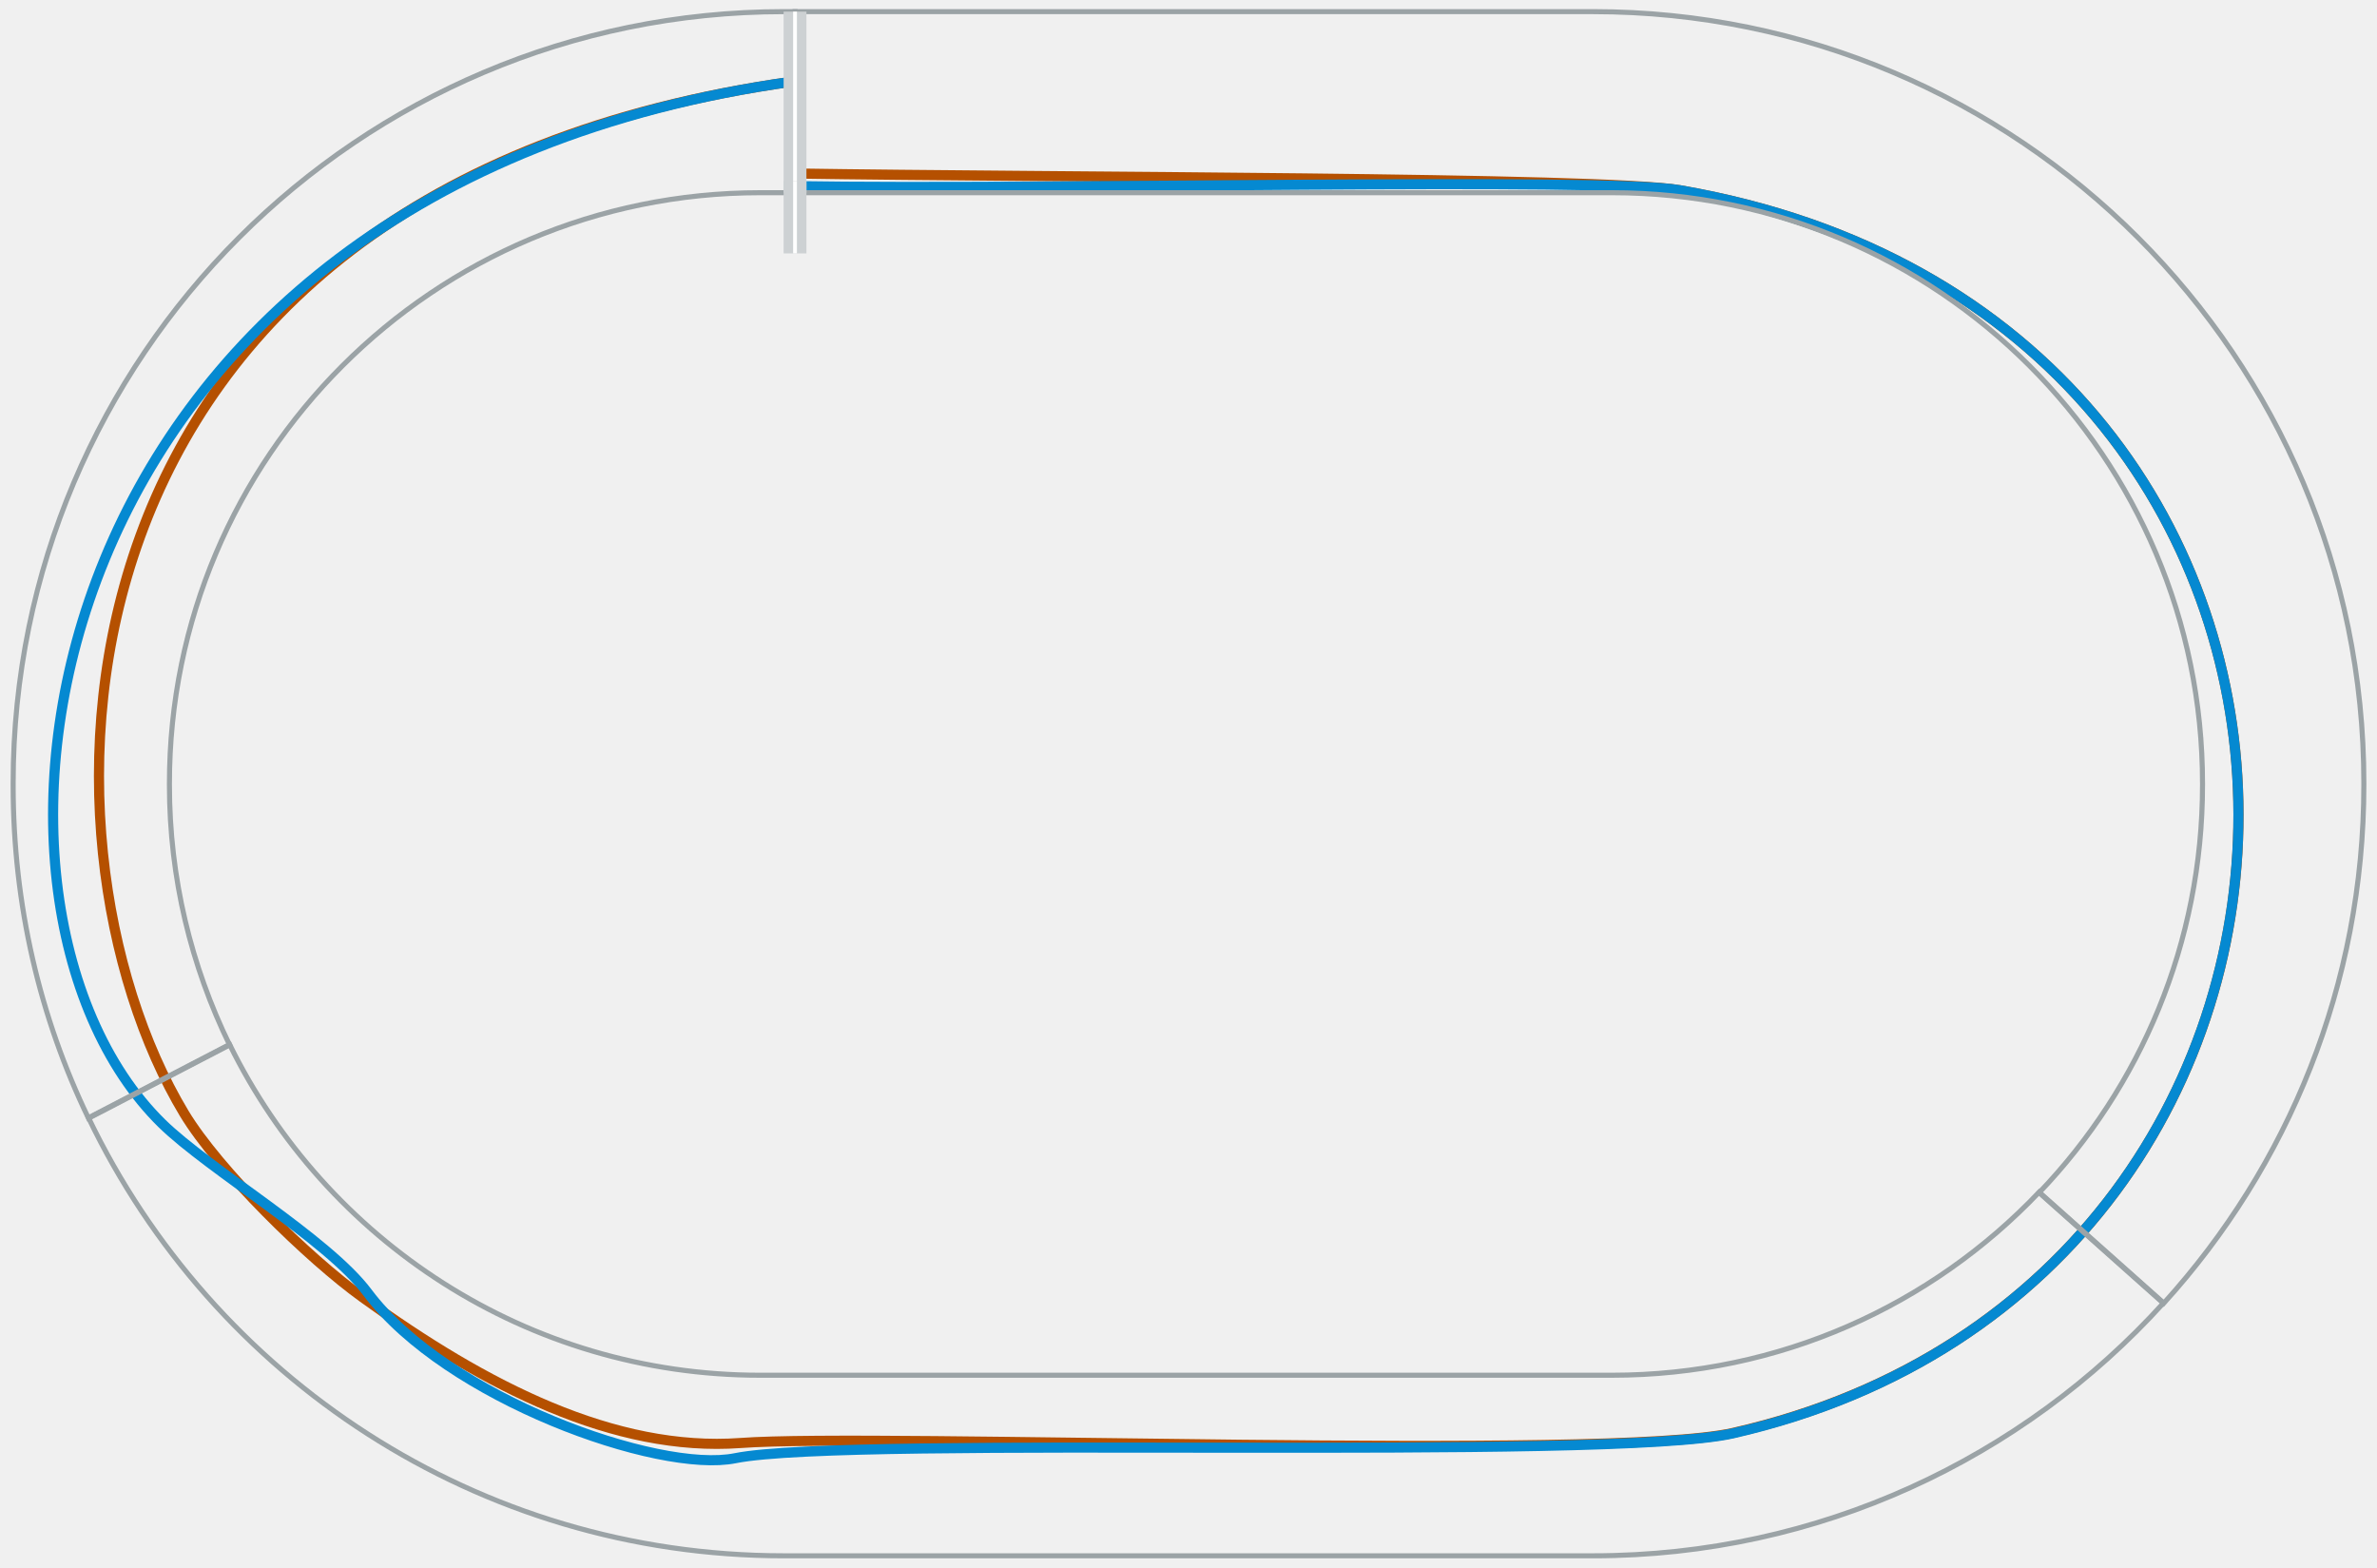
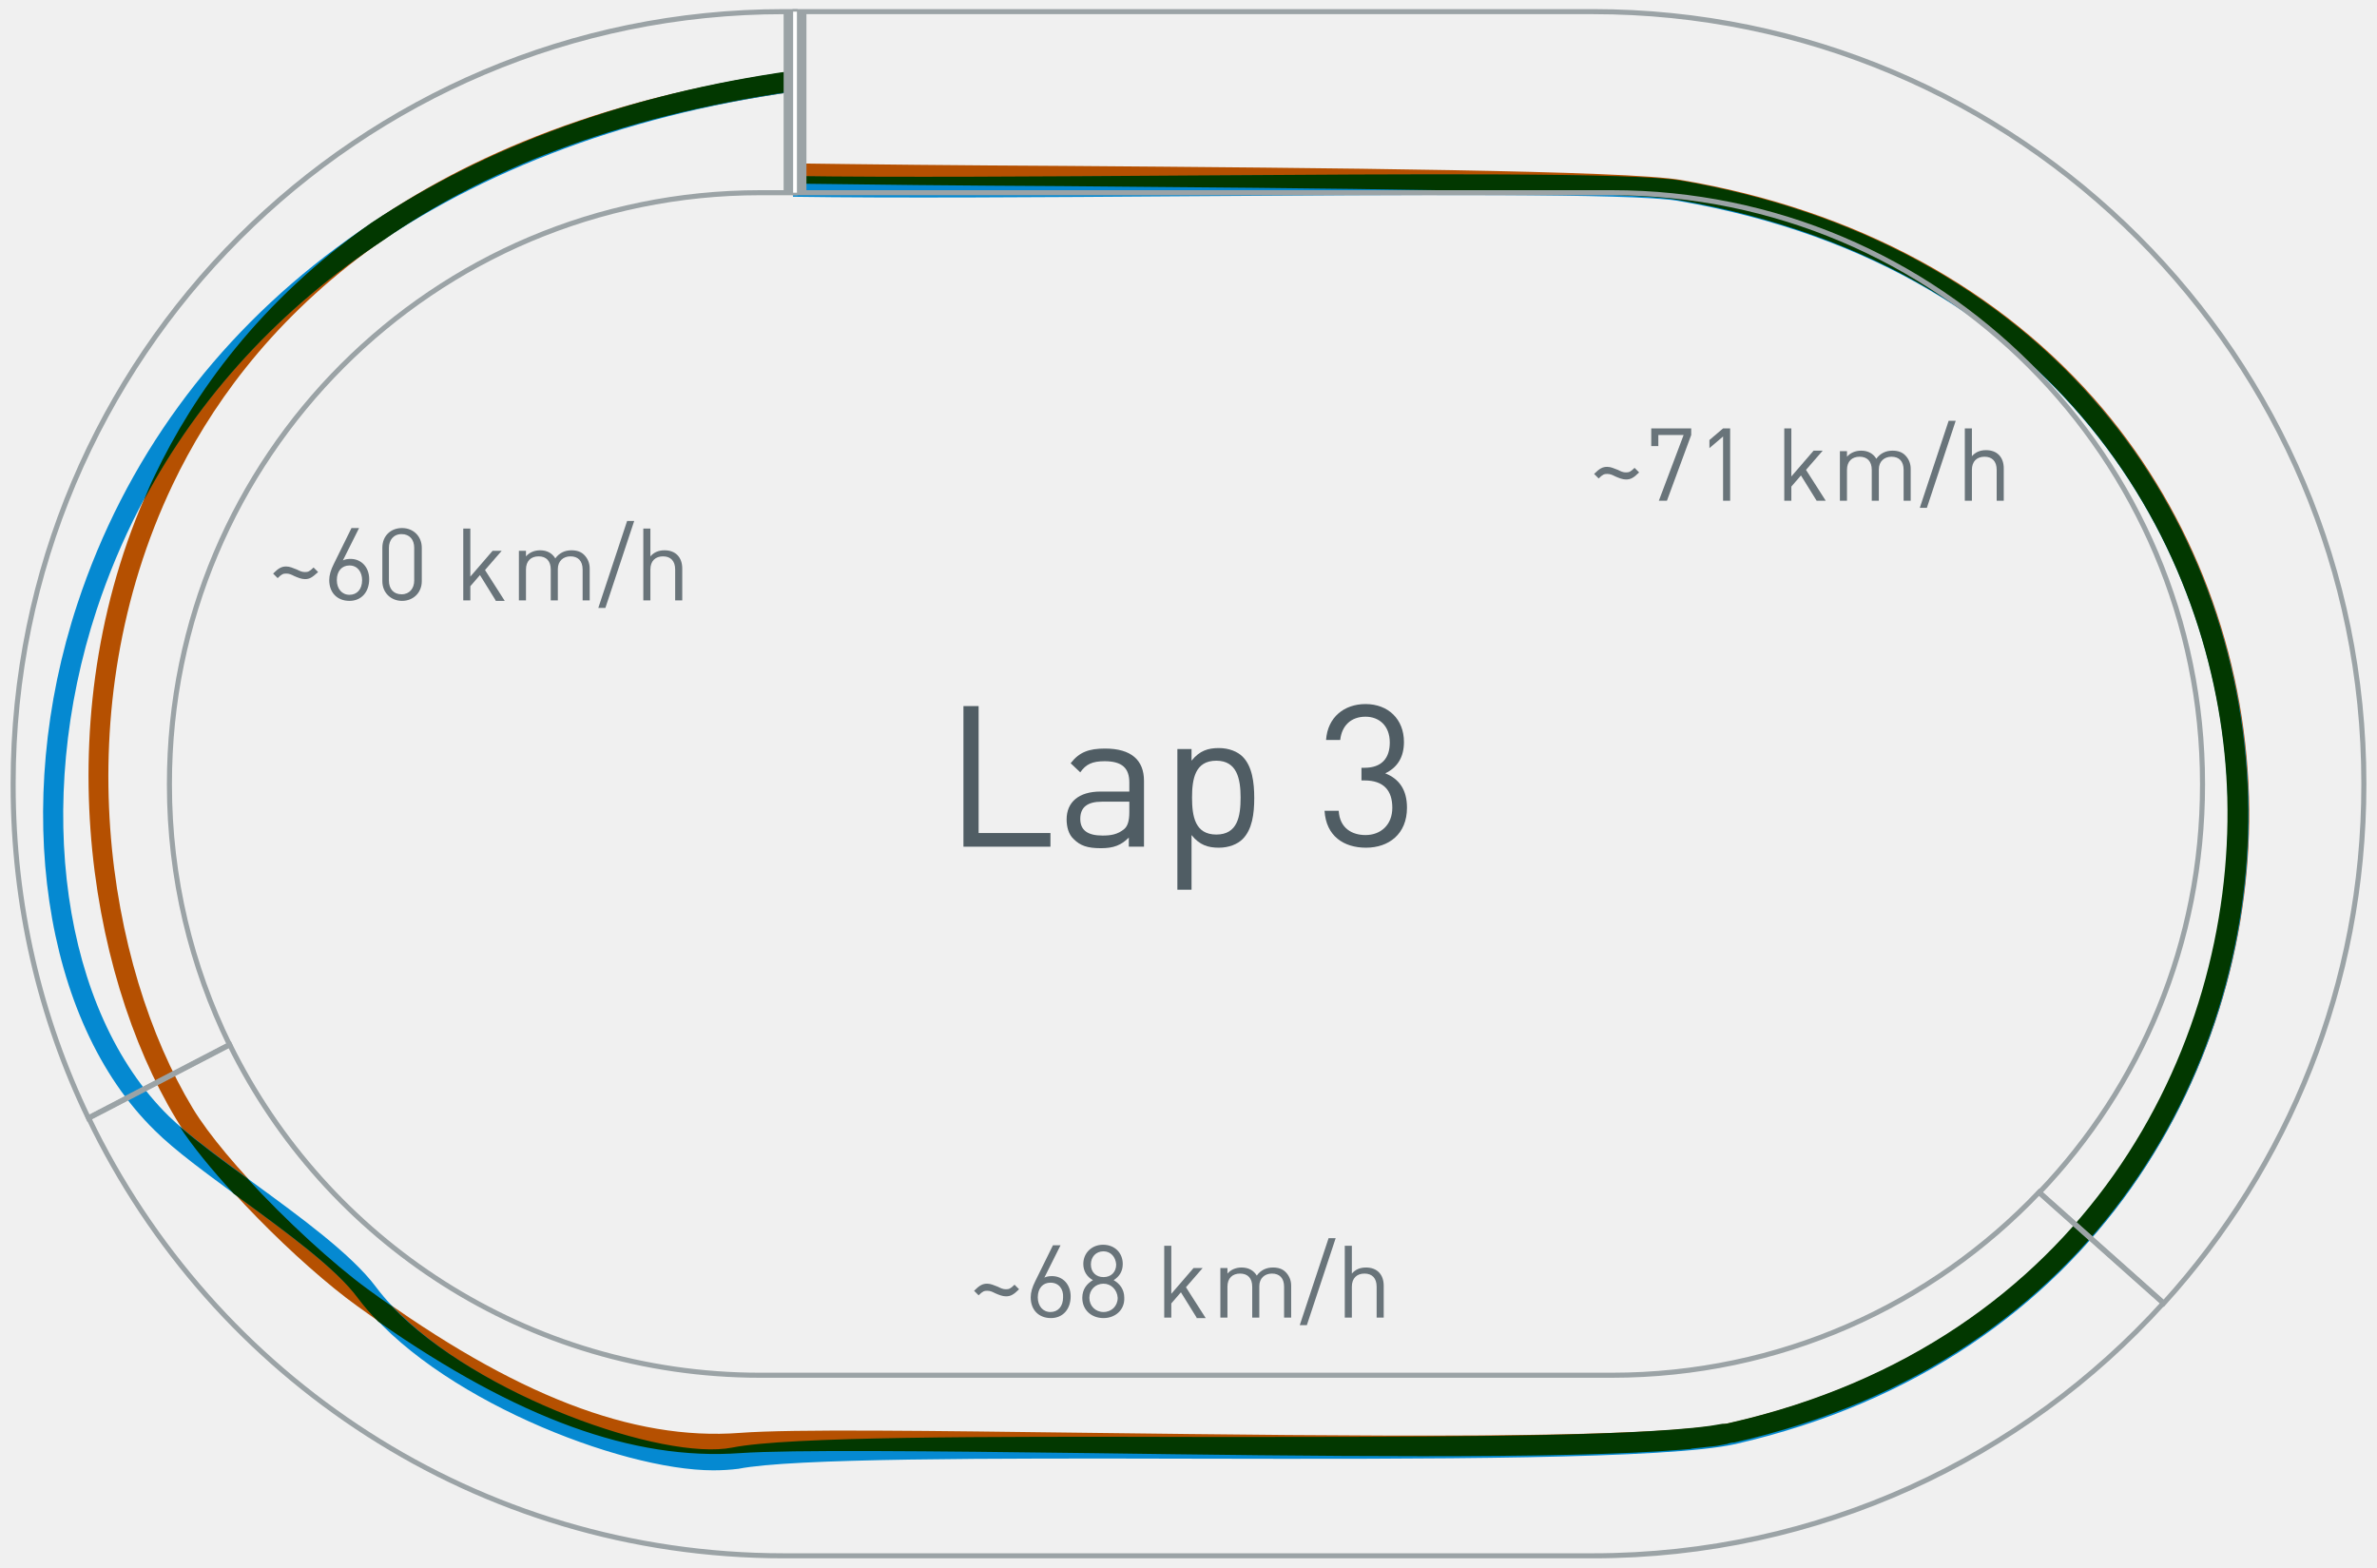
<svg xmlns="http://www.w3.org/2000/svg" version="1.1" id="Layer_1" x="0px" y="0px" viewBox="0 0 470 310" enable-background="new 0 0 470 310" xml:space="preserve">
  <g id="start">
    <g id="_x33_">
-       <path fill="none" stroke="#B55000" stroke-width="2" stroke-miterlimit="10" d="M156.9,16.1C5.2,37.3,4.3,166.7,36.4,220.1    c6.8,11.3,24.6,28.7,35.3,36.4c24.4,17.7,49.8,30.6,74.7,28.8c26.8-2,171.7,3.6,196.3-2C477,252.8,478.3,62.8,332.1,37.6    c-15-2.6-125-2.5-175.2-3.3" />
-       <path fill="none" stroke="#0589D1" stroke-width="2" stroke-miterlimit="10" d="M156.9,16.1C5.2,37.3-12.9,178,32,222.1    c9.4,9.2,32.8,22.9,40.7,33.5c15.6,20.8,57.5,35.8,72.7,32.7c23-4.6,172.4,0.7,197.2-4.9C477,252.8,478.3,62.8,332.1,37.6    c-15-2.6-125,0-175.2-0.8" />
+       <path fill="#B55001" d="M281.4,288c-20.5,0-43.5-0.3-65.3-0.6c-31.8-0.4-59.3-0.8-69.5,0c-22.2,1.6-46.3-7.7-76-29.2    c-11.4-8.2-29.1-25.8-35.8-37C17.3,192.2,8.6,140.1,30.6,94c14.5-30.4,48.2-69,126-79.9l0.6,4C81.1,28.7,48.3,66.2,34.2,95.7    c-21.4,44.8-13,95.4,3.9,123.4c6.4,10.6,23.9,28,34.8,35.8c28.9,21,52.2,30,73.4,28.4c10.4-0.8,38-0.4,69.9,0    c49.5,0.6,111.2,1.4,126.1-2c69.8-15.9,99.7-73.6,98.3-123.6c-1.2-46.1-30.5-104.7-108.8-118.2c-10.6-1.8-72.1-2.3-121.6-2.7    c-20.1-0.2-39.1-0.3-53.3-0.5l0.1-4c14.1,0.2,33.1,0.4,53.3,0.5c52.2,0.4,111.3,0.9,122.2,2.8c34.5,5.9,63.2,21.5,83.2,45.1    c17.9,21.2,28.2,48.5,29,76.9c1.4,51.7-29.4,111.2-101.4,127.7C334.1,287.4,310.2,288,281.4,288z" />
+       <path fill="#0589D1" d="M141,290.7c-18.4,0-55.4-14.5-70-33.9c-4.5-6-14.2-13-23.5-19.9c-6.7-4.9-13-9.5-16.9-13.4    C8.5,201.9,2.2,159,15.3,119.4C34.1,62.4,85.6,24,156.6,14.1l0.6,4C87.7,27.8,37.4,65.2,19.1,120.6    c-12.6,38.3-6.8,79.4,14.3,100.1c3.8,3.7,10,8.2,16.5,13c9.6,7,19.6,14.3,24.4,20.7c14.9,19.9,56.2,34.9,70.7,32    c11.1-2.2,50.1-2.2,91.4-2.1c45.7,0,92.9,0.1,105.8-2.8c69.8-15.9,99.7-73.6,98.3-123.6c-1.2-46.1-30.5-104.7-108.8-118.2    c-8.9-1.5-53.7-1.2-97-0.9c-28.5,0.2-58.1,0.4-77.9,0.1l0.1-4c19.8,0.3,49.3,0.1,77.8-0.1c45.5-0.3,88.5-0.6,97.7,1    c34.5,5.9,63.2,21.5,83.2,45.1c17.9,21.2,28.2,48.5,29,76.9c1.4,51.7-29.4,111.2-101.4,127.7c-13.3,3-60.7,3-106.6,2.9    c-41.1-0.1-80-0.1-90.6,2C144.4,290.6,142.8,290.7,141,290.7z" />
+       <g>
+         <path fill="#023800" d="M444.5,157.7c-0.8-28.4-11-55.7-29-76.9c-19.9-23.6-48.7-39.2-83.2-45.1c-9.2-1.6-52.2-1.3-97.7-1     c-28.5,0.2-58,0.4-77.8,0.1l0,1.5c14.2,0.2,33.1,0.4,53.2,0.5c49.5,0.4,111,0.9,121.6,2.7c78.3,13.5,107.6,72.1,108.8,118.2     c1.3,50.1-28.5,107.7-98.3,123.6c-0.4,0.1-0.7,0.2-1.2,0.2c-0.1,0-0.2,0-0.3,0c-0.4,0.1-0.8,0.1-1.2,0.2c-0.2,0-0.4,0.1-0.6,0.1     c-0.2,0-0.4,0.1-0.6,0.1c-16.7,2.3-60,2.2-102,2.2c-41.3-0.1-80.4-0.1-91.4,2.1c-13.6,2.7-50.4-10.2-67.4-28     c-1.6-1.1-3.2-2.2-4.8-3.4c-6.7-4.9-16.1-13.5-23.7-21.8c-5.1-3.7-9.8-7.2-13.4-10.3c2.6,4,6.4,8.6,10.7,13.3     c0.4,0.3,0.7,0.5,1.1,0.8c9.4,6.9,19.1,13.9,23.5,19.9c1.2,1.6,2.5,3.1,4,4.6c27.6,19.2,50.4,27.5,71.5,26     c10.2-0.7,37.7-0.4,69.5,0c21.8,0.3,44.8,0.6,65.3,0.6c21.2,0,39.8-0.3,51.7-1.3c0.4,0,0.7-0.1,1.1-0.1c0.2,0,0.4,0,0.6-0.1     c1.3-0.1,2.6-0.3,3.7-0.4c0,0,0.1,0,0.1,0c1.1-0.1,2.1-0.3,3.1-0.5c0.1,0,0.2,0,0.3-0.1c0.4-0.1,0.8-0.2,1.2-0.2     C415.1,268.9,445.9,209.4,444.5,157.7z" />
+         <path fill="#023800" d="M30.6,94c-0.8,1.6-1.5,3.3-2.2,5c11-20.7,27.1-38.1,47.4-51.5C95,34.1,121.2,23.1,157.2,18l-0.6-4     c-32.1,4.5-60.2,14.8-83.1,30C51.3,59.5,38.3,77.9,30.6,94z" />
+       </g>
+       <g>
+         <path fill="#69747A" d="M60.3,114.5c-0.7,0-1.4-0.3-2.1-0.6c-0.6-0.3-1-0.5-1.6-0.5c-0.6,0-0.9,0.1-1.7,0.9l-0.9-0.9     c1.1-1.1,1.7-1.4,2.6-1.4c0.7,0,1.3,0.3,2.1,0.6c0.6,0.3,1,0.5,1.6,0.5c0.6,0,0.9-0.1,1.7-0.9l0.9,0.9     C61.7,114.2,61.2,114.5,60.3,114.5z" />
+         <path fill="#69747A" d="M69.1,118.8c-2.4,0-4-1.6-4-4.1c0-1,0.3-2,0.9-3.2l3.5-7.1H71l-3.2,6.4c0.4-0.2,0.9-0.3,1.5-0.3     c2.2,0,3.7,1.7,3.7,4C73,117,71.5,118.8,69.1,118.8z M69.1,111.8c-1.5,0-2.5,1.1-2.5,2.9c0,1.7,1,2.9,2.5,2.9s2.5-1.1,2.5-2.9     C71.6,113.1,70.7,111.8,69.1,111.8z" />
+         <path fill="#69747A" d="M79.5,118.8c-2.2,0-3.9-1.6-3.9-3.9v-6.6c0-2.4,1.7-3.9,3.9-3.9c2.2,0,3.9,1.6,3.9,3.9v6.6     C83.4,117.2,81.7,118.8,79.5,118.8z M81.9,108.3c0-1.6-0.9-2.7-2.5-2.7c-1.6,0-2.5,1.2-2.5,2.7v6.5c0,1.6,0.9,2.7,2.5,2.7     c1.6,0,2.5-1.2,2.5-2.7V108.3z" />
+         <path fill="#69747A" d="M98,118.7l-3.1-5l-1.9,2.2v2.8h-1.4v-14.2h1.4v9.5l4.4-5.1h1.8l-3.3,3.8l3.9,6.1H98z" />
+         <path fill="#69747A" d="M115.2,118.7v-6.1c0-1.7-0.9-2.6-2.4-2.6c-1.4,0-2.5,0.9-2.5,2.5v6.2h-1.4v-6.1c0-1.7-0.9-2.6-2.4-2.6     s-2.5,0.9-2.5,2.6v6.1h-1.4v-9.8h1.4v1.1c0.7-0.8,1.7-1.2,2.8-1.2c1.4,0,2.4,0.6,3,1.6c0.8-1.1,1.9-1.6,3.2-1.6     c1.1,0,1.9,0.3,2.5,0.9c0.7,0.7,1.1,1.6,1.1,2.7v6.3H115.2z" />
+         <path fill="#69747A" d="M119.7,120.2h-1.4L124,103h1.4L119.7,120.2z" />
+         <path fill="#69747A" d="M133.5,118.7v-6.1c0-1.7-0.9-2.6-2.4-2.6s-2.5,0.9-2.5,2.6v6.1h-1.4v-14.2h1.4v5.5     c0.7-0.8,1.6-1.2,2.8-1.2c2.2,0,3.5,1.4,3.5,3.6v6.3H133.5z" />
+       </g>
+       <g>
+         <path fill="#69747A" d="M198.9,256.3c-0.7,0-1.4-0.3-2.1-0.6c-0.6-0.3-1-0.5-1.6-0.5c-0.6,0-0.9,0.1-1.7,0.9l-0.9-0.9     c1.1-1.1,1.7-1.4,2.6-1.4c0.7,0,1.3,0.3,2.1,0.6c0.6,0.3,1,0.5,1.6,0.5c0.6,0,0.9-0.1,1.7-0.9l0.9,0.9     C200.4,256,199.8,256.3,198.9,256.3z" />
+         <path fill="#69747A" d="M207.8,260.6c-2.4,0-4-1.6-4-4.1c0-1,0.3-2,0.9-3.2l3.5-7.1h1.5l-3.2,6.4c0.4-0.2,0.9-0.3,1.5-0.3     c2.2,0,3.7,1.7,3.7,4C211.7,258.8,210.2,260.6,207.8,260.6z M207.7,253.6c-1.5,0-2.5,1.1-2.5,2.9c0,1.7,1,2.9,2.5,2.9     s2.5-1.1,2.5-2.9C210.3,254.9,209.4,253.6,207.7,253.6z" />
+         <path fill="#69747A" d="M218.2,260.6c-2.4,0-4.2-1.6-4.2-4c0-1.7,0.9-2.8,2.1-3.5c-1.1-0.6-1.9-1.7-1.9-3.2     c0-2.2,1.7-3.8,3.9-3.8c2.3,0,3.9,1.6,3.9,3.8c0,1.5-0.7,2.5-1.8,3.2c1.2,0.7,2.1,1.8,2.1,3.5C222.4,259,220.5,260.6,218.2,260.6     z M218.2,253.8c-1.6,0-2.8,1.2-2.8,2.8c0,1.6,1.2,2.8,2.8,2.8c1.6,0,2.8-1.2,2.8-2.8C220.9,255,219.7,253.8,218.2,253.8z      M218.2,247.4c-1.5,0-2.5,1.1-2.5,2.6c0,1.5,1,2.5,2.5,2.5c1.5,0,2.5-1,2.5-2.5C220.6,248.5,219.6,247.4,218.2,247.4z" />
+         <path fill="#69747A" d="M236.6,260.5l-3.1-5l-1.9,2.2v2.8h-1.4v-14.2h1.4v9.5l4.4-5.1h1.8l-3.3,3.8l3.9,6.1H236.6z" />
+         <path fill="#69747A" d="M253.9,260.5v-6.1c0-1.7-0.9-2.6-2.4-2.6c-1.4,0-2.5,0.9-2.5,2.5v6.2h-1.4v-6.1c0-1.7-0.9-2.6-2.4-2.6     s-2.5,0.9-2.5,2.6v6.1h-1.4v-9.8h1.4v1.1c0.7-0.8,1.7-1.2,2.8-1.2c1.4,0,2.4,0.6,3,1.6c0.8-1.1,1.9-1.6,3.2-1.6     c1.1,0,1.9,0.3,2.5,0.9c0.7,0.7,1.1,1.6,1.1,2.7v6.3H253.9z" />
+         <path fill="#69747A" d="M258.4,262H257l5.7-17.2h1.4L258.4,262z" />
+         <path fill="#69747A" d="M272.2,260.5v-6.1c0-1.7-0.9-2.6-2.4-2.6s-2.5,0.9-2.5,2.6v6.1h-1.4v-14.2h1.4v5.5     c0.7-0.8,1.6-1.2,2.8-1.2c2.2,0,3.5,1.4,3.5,3.6v6.3H272.2z" />
+       </g>
+       <g>
+         <path fill="#69747A" d="M321.5,94.8c-0.7,0-1.4-0.3-2.1-0.6c-0.6-0.3-1-0.5-1.6-0.5c-0.6,0-0.9,0.1-1.7,0.9l-0.9-0.9     c1.1-1.1,1.7-1.4,2.6-1.4c0.7,0,1.3,0.3,2.1,0.6c0.6,0.3,1,0.5,1.6,0.5c0.6,0,0.9-0.1,1.7-0.9l0.9,0.9     C323,94.5,322.4,94.8,321.5,94.8z" />
+         <path fill="#69747A" d="M329.6,99H328l4.9-13h-5v2.2h-1.4v-3.5h7.9V86L329.6,99z" />
+         <path fill="#69747A" d="M340.7,99V86.3l-2.7,2.3V87l2.7-2.3h1.4V99H340.7z" />
+         <path fill="#69747A" d="M359.2,99l-3.1-5l-1.9,2.2V99h-1.4V84.7h1.4v9.5l4.4-5.1h1.8l-3.3,3.8L361,99H359.2z" />
+         <path fill="#69747A" d="M376.4,99v-6.1c0-1.7-0.9-2.6-2.4-2.6c-1.4,0-2.5,0.9-2.5,2.5V99h-1.4v-6.1c0-1.7-0.9-2.6-2.4-2.6     s-2.5,0.9-2.5,2.6V99h-1.4v-9.8h1.4v1.1c0.7-0.8,1.7-1.2,2.8-1.2c1.4,0,2.4,0.6,3,1.6c0.8-1.1,1.9-1.6,3.2-1.6     c1.1,0,1.9,0.3,2.5,0.9c0.7,0.7,1.1,1.6,1.1,2.7V99H376.4z" />
+         <path fill="#69747A" d="M381,100.4h-1.4l5.7-17.2h1.4L381,100.4z" />
+         <path fill="#69747A" d="M394.8,99v-6.1c0-1.7-0.9-2.6-2.4-2.6s-2.5,0.9-2.5,2.6V99h-1.4V84.7h1.4v5.5c0.7-0.8,1.6-1.2,2.8-1.2     c2.2,0,3.5,1.4,3.5,3.6V99H394.8z" />
+       </g>
+       <g>
+         <g>
+           <path fill="#505D64" d="M190.5,167.4v-27.8h3v25.1h14.2v2.7H190.5z" />
+           <path fill="#505D64" d="M223.2,167.4v-1.8c-1.5,1.5-3,2.1-5.5,2.1c-2.7,0-4.1-0.5-5.4-1.8c-1-0.9-1.4-2.4-1.4-3.9      c0-3.4,2.4-5.5,6.7-5.5h5.7v-1.8c0-2.8-1.4-4.2-4.9-4.2c-2.4,0-3.7,0.6-4.8,2.2l-1.9-1.8c1.7-2.2,3.6-2.9,6.8-2.9      c5.2,0,7.7,2.3,7.7,6.4v13H223.2z M223.2,158.5h-5.3c-2.9,0-4.3,1.1-4.3,3.4c0,2.2,1.4,3.3,4.4,3.3c1.6,0,3-0.2,4.3-1.3      c0.7-0.6,1-1.7,1-3.3V158.5z" />
+           <path fill="#505D64" d="M245.7,165.9c-1,1-2.7,1.7-4.7,1.7c-2.1,0-3.8-0.5-5.4-2.5v10.8h-2.8v-27.8h2.8v2.3      c1.6-2,3.3-2.5,5.4-2.5c2,0,3.7,0.7,4.7,1.7c1.9,1.9,2.3,5.1,2.3,8.2S247.6,164,245.7,165.9z M240.5,150.4      c-4.2,0-4.8,3.6-4.8,7.3s0.6,7.3,4.8,7.3c4.2,0,4.8-3.6,4.8-7.3S244.6,150.4,240.5,150.4z" />
+           <path fill="#505D64" d="M270.1,167.6c-4.4,0-7.9-2.3-8.2-7.3h2.8c0.2,3.5,2.7,4.8,5.3,4.8c3,0,5.3-2,5.3-5.4      c0-3.4-1.7-5.4-5.5-5.4h-0.6v-2.5h0.6c3.4,0,5-1.9,5-5c0-3.3-2.1-5.1-4.8-5.1c-2.9,0-4.7,1.8-5,4.6h-2.8      c0.3-4.5,3.6-7.1,7.8-7.1c4.5,0,7.6,3,7.6,7.5c0,2.9-1.2,5-3.7,6.2c2.8,1.1,4.3,3.3,4.3,6.8      C278.2,164.9,274.6,167.6,270.1,167.6z" />
+         </g>
+       </g>
    </g>
    <g>
      <path fill="none" stroke="#9BA3A6" stroke-miterlimit="10" d="M318.7,271.9H150.3c-46.1,0-85.9-26.7-104.9-65.4L17.5,221    c24.6,51.3,76.9,86.6,137.5,86.6H315c44.7,0,85-19.3,112.8-50l-24.6-21.9C381.9,258.1,351.9,271.9,318.7,271.9z" />
      <path fill="none" stroke="#9BA3A6" stroke-miterlimit="10" d="M33.5,155.2v-0.3c0-64.5,52.3-116.8,116.8-116.8h6.9V2.3H155    C70.9,2.3,2.6,70.6,2.6,154.8v0.5c0,23.6,5.3,45.9,14.9,65.8l27.9-14.5C37.8,191,33.5,173.6,33.5,155.2z" />
      <path fill="none" stroke="#9BA3A6" stroke-miterlimit="10" d="M467.4,154.8C467.4,70.6,399.1,2.3,315,2.3H157.2v35.8h161.5    c64.5,0,116.8,52.3,116.8,116.8v0.3c0,31.3-12.3,59.7-32.3,80.6l24.6,21.9c24.6-27.1,39.6-63,39.6-102.5V154.8z" />
      <g>
-         <line fill="none" stroke="#CDD1D3" stroke-width="4.507" stroke-miterlimit="10" x1="157.2" y1="38.1" x2="157.2" y2="2.3" />
+         <line fill="none" stroke="#9BA3A6" stroke-width="4.507" stroke-miterlimit="10" x1="157.2" y1="38.1" x2="157.2" y2="2.3" />
        <line fill="none" stroke="#FFFFFF" stroke-width="0.751" stroke-miterlimit="10" x1="157.2" y1="38.1" x2="157.2" y2="2.3" />
      </g>
      <g>
-         <line fill="none" stroke="#CDD1D3" stroke-width="4.507" stroke-miterlimit="10" x1="157.2" y1="50.1" x2="157.2" y2="35.8" />
-         <line fill="none" stroke="#FFFFFF" stroke-width="0.751" stroke-miterlimit="10" x1="157.2" y1="50.1" x2="157.2" y2="35.8" />
+         <path fill="none" stroke="#CDD1D3" stroke-width="4.507" stroke-miterlimit="10" d="M157.2,35.8" />
+         <path fill="none" stroke="#FFFFFF" stroke-width="0.751" stroke-miterlimit="10" d="M157.2,35.8" />
      </g>
    </g>
  </g>
</svg>
